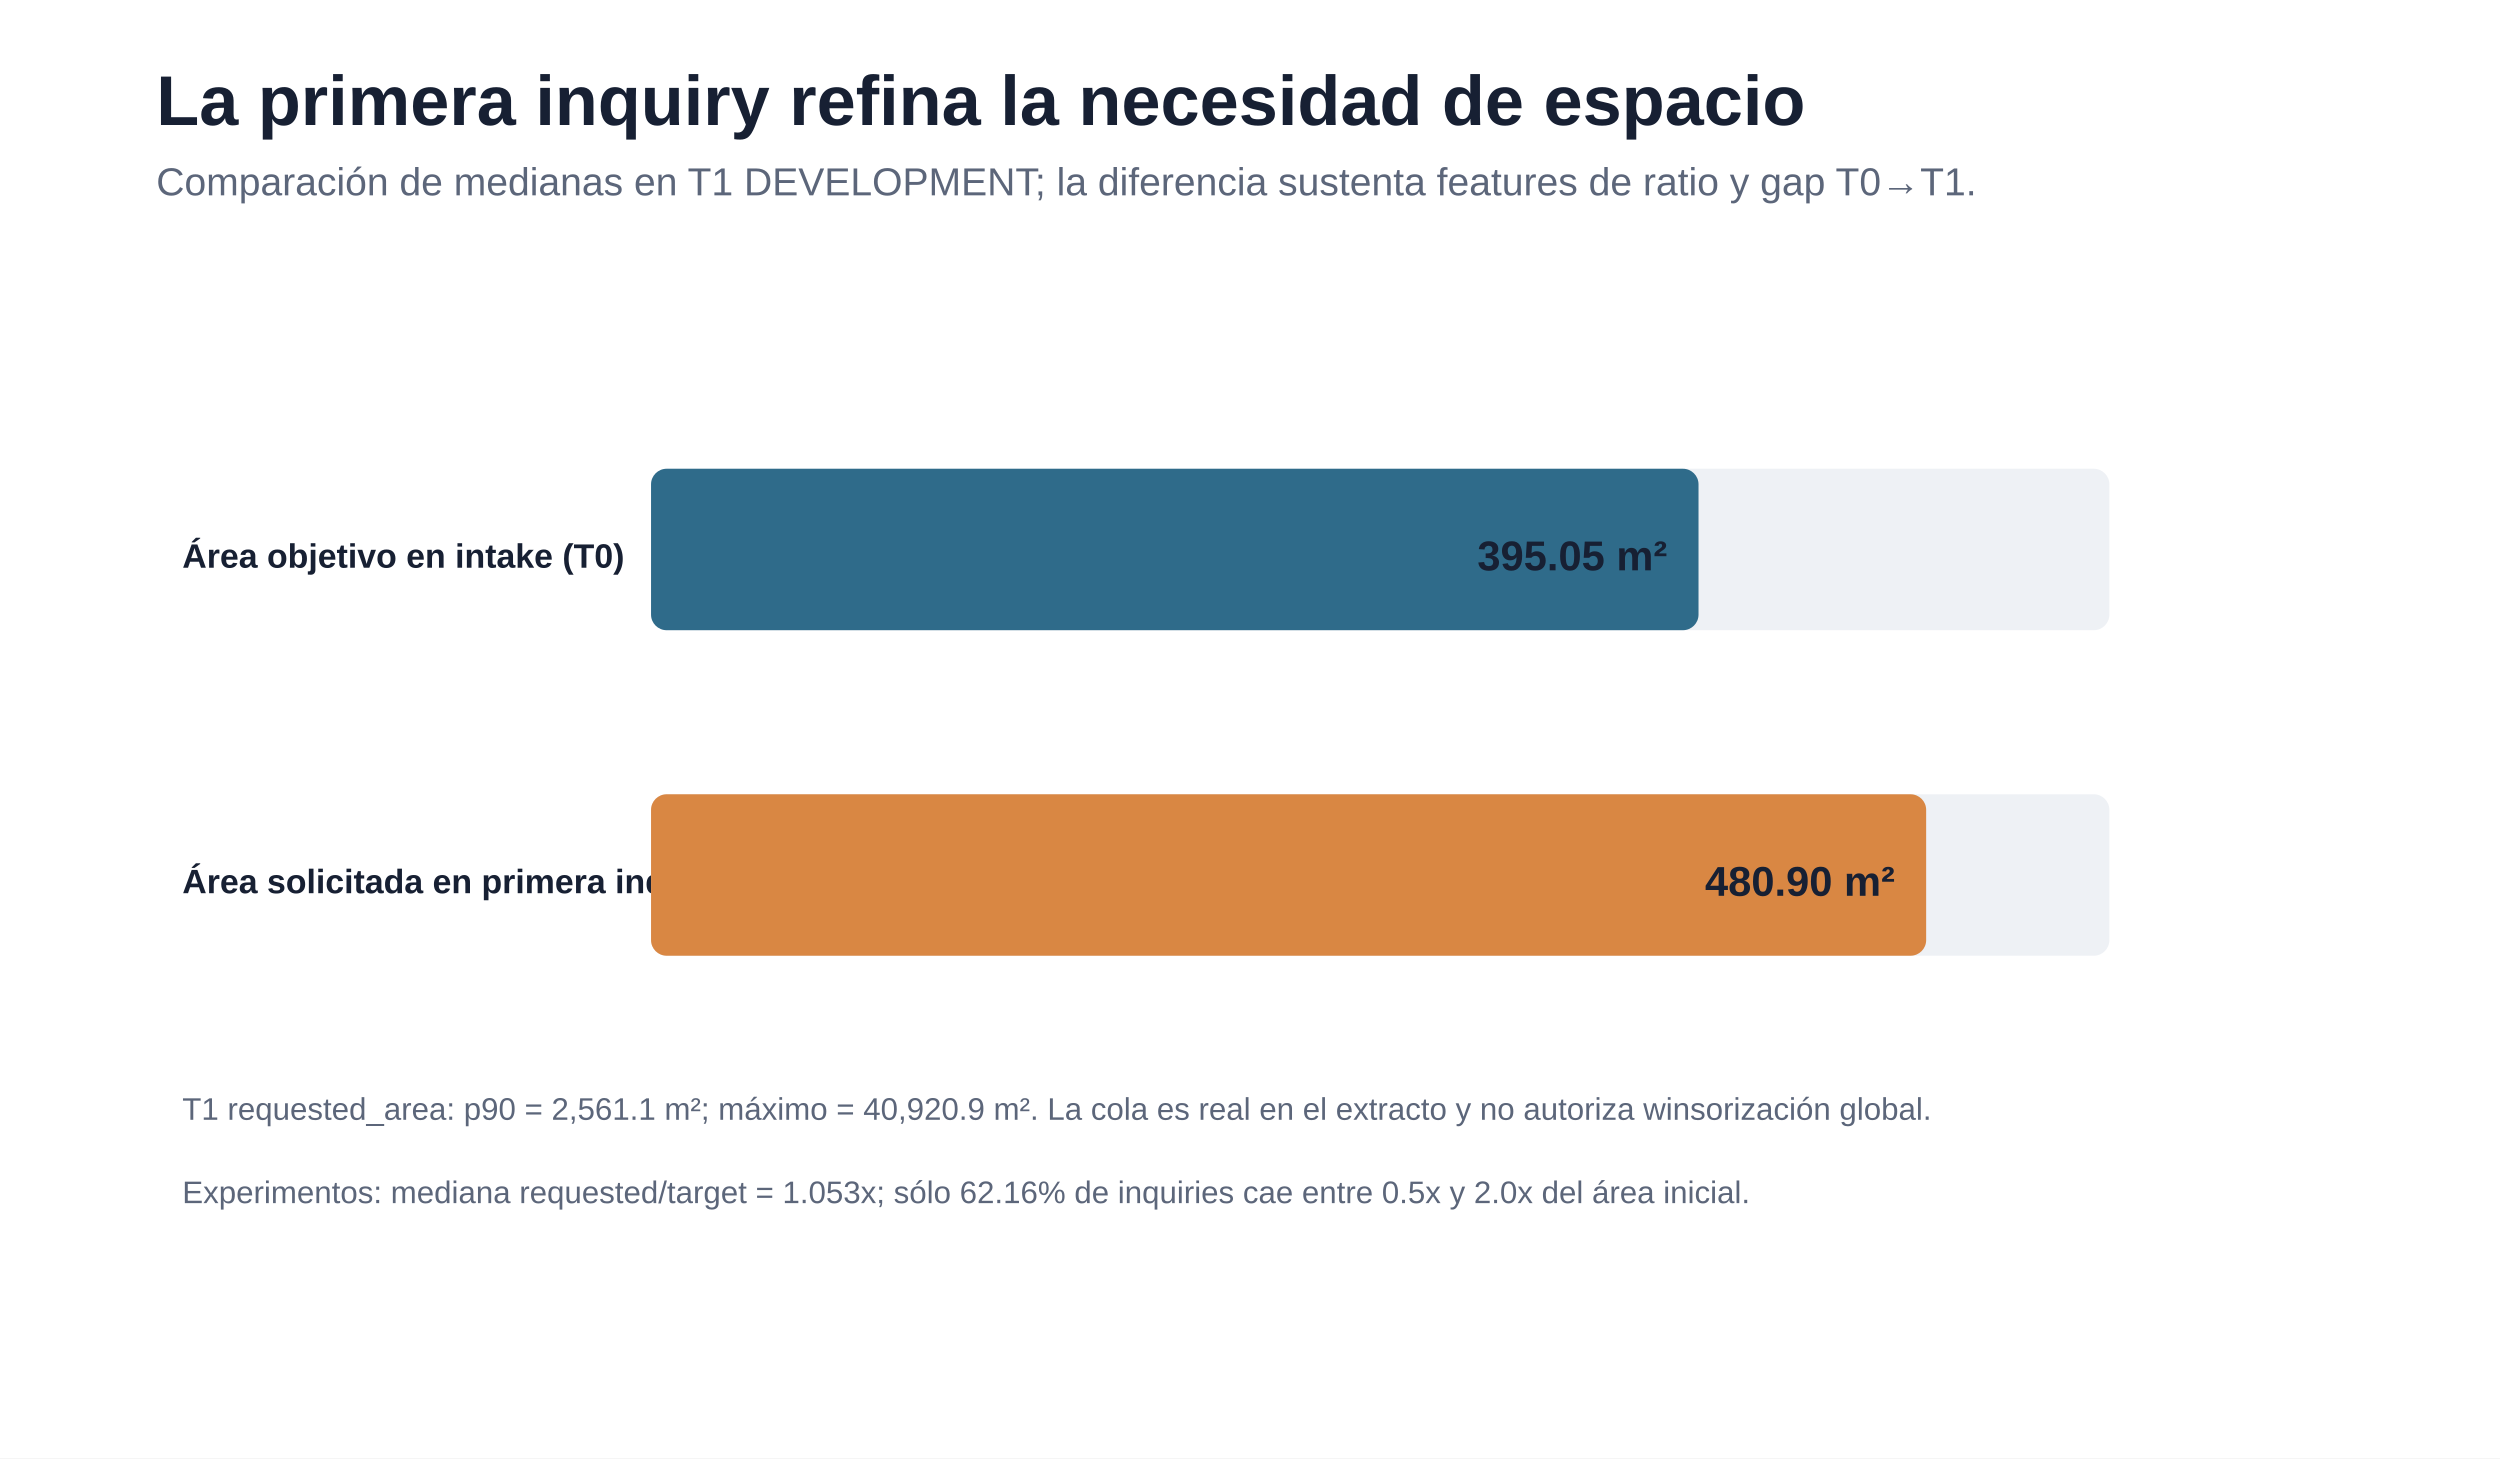
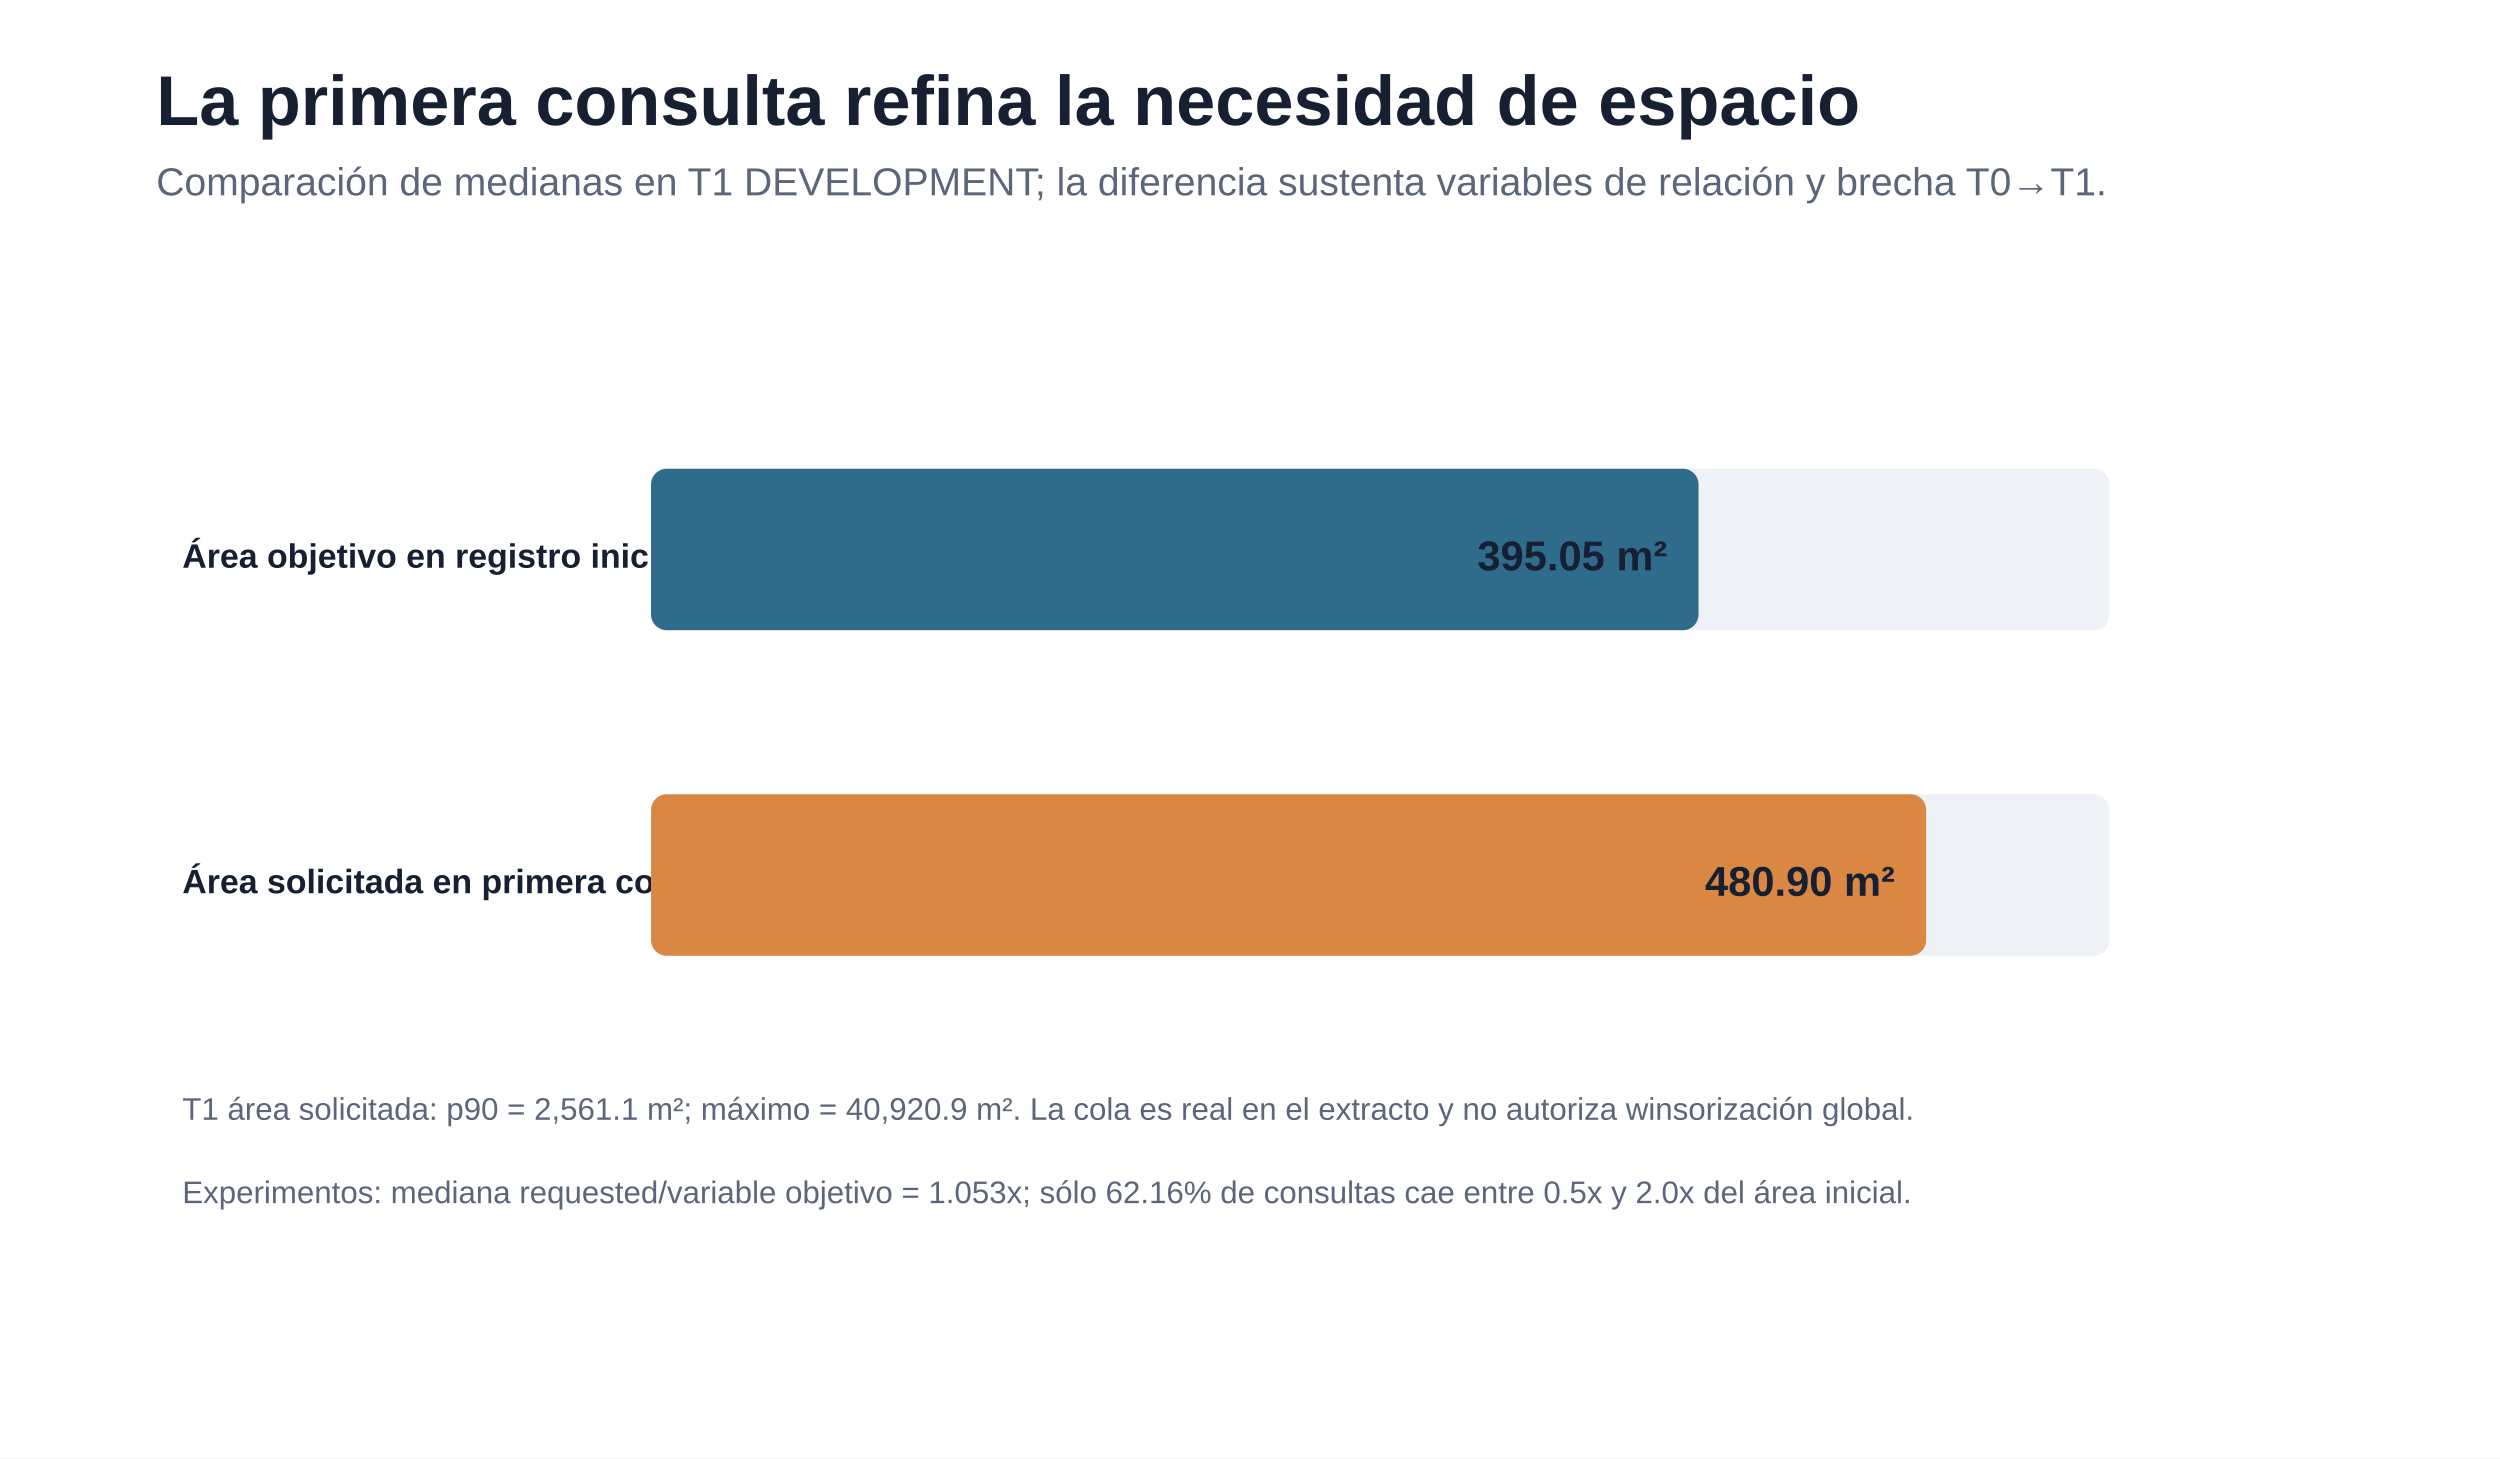
<svg xmlns="http://www.w3.org/2000/svg" width="960" height="560" viewBox="0 0 960 560" role="img" aria-label="La primera inquiry refina la necesidad de espacio">
  <style>
text{font-family:Arial,Helvetica,sans-serif;fill:#172033}.title{font-size:27px;font-weight:700}.sub{font-size:15px;fill:#5c667a}.axis{font-size:12px;fill:#6d7687}.label{font-size:13px;font-weight:600}.value{font-size:12px;font-weight:700}.note{font-size:12px;fill:#5c667a}.grid{stroke:#e6e9ef;stroke-width:1}.axisline{stroke:#9aa3b2;stroke-width:1}.a{fill:#2f6b8a}.b{fill:#d98743}.c{fill:#6d9b76}.d{fill:#8b78a8}.lineA{fill:none;stroke:#2f6b8a;stroke-width:4}.lineB{fill:none;stroke:#d98743;stroke-width:4}.ptA{fill:#2f6b8a}.ptB{fill:#d98743}
</style>
  <rect width="960" height="560" fill="#ffffff" />
-   <text x="60" y="48" class="title">La primera inquiry refina la necesidad de espacio</text>
-   <text x="60" y="75" class="sub">Comparación de medianas en T1 DEVELOPMENT; la diferencia sustenta features de ratio y gap T0→T1.</text>
-   <text x="70" y="218" class="label">Área objetivo en intake (T0)</text>
+   <text x="60" y="48" class="title">La primera consulta refina la necesidad de espacio</text>
+   <text x="60" y="75" class="sub">Comparación de medianas en T1 DEVELOPMENT; la diferencia sustenta variables de relación y brecha T0→T1.</text>
+   <text x="70" y="218" class="label">Área objetivo en registro inicial (T0)</text>
  <rect x="250" y="180" width="560" height="62" rx="6" fill="#eef1f5" />
  <rect x="250" y="180" width="402.233" height="62" rx="6" class="a" />
  <text x="640.233" y="219" text-anchor="end" fill="#ffffff" style="font-family:Arial;font-size:16px;font-weight:700">395.05 m²</text>
-   <text x="70" y="343" class="label">Área solicitada en primera inquiry (T1)</text>
+   <text x="70" y="343" class="label">Área solicitada en primera consulta (T1)</text>
  <rect x="250" y="305" width="560" height="62" rx="6" fill="#eef1f5" />
  <rect x="250" y="305" width="489.644" height="62" rx="6" class="b" />
  <text x="727.644" y="344" text-anchor="end" fill="#ffffff" style="font-family:Arial;font-size:16px;font-weight:700">480.90 m²</text>
-   <text x="70" y="430" class="note">T1 requested_area: p90 = 2,561.1 m²; máximo = 40,920.9 m². La cola es real en el extracto y no autoriza winsorización global.</text>
-   <text x="70" y="462" class="note">Experimentos: mediana requested/target = 1.053x; sólo 62.16% de inquiries cae entre 0.5x y 2.0x del área inicial.</text>
+   <text x="70" y="430" class="note">T1 área solicitada: p90 = 2,561.1 m²; máximo = 40,920.9 m². La cola es real en el extracto y no autoriza winsorización global.</text>
+   <text x="70" y="462" class="note">Experimentos: mediana requested/variable objetivo = 1.053x; sólo 62.16% de consultas cae entre 0.5x y 2.0x del área inicial.</text>
</svg>
